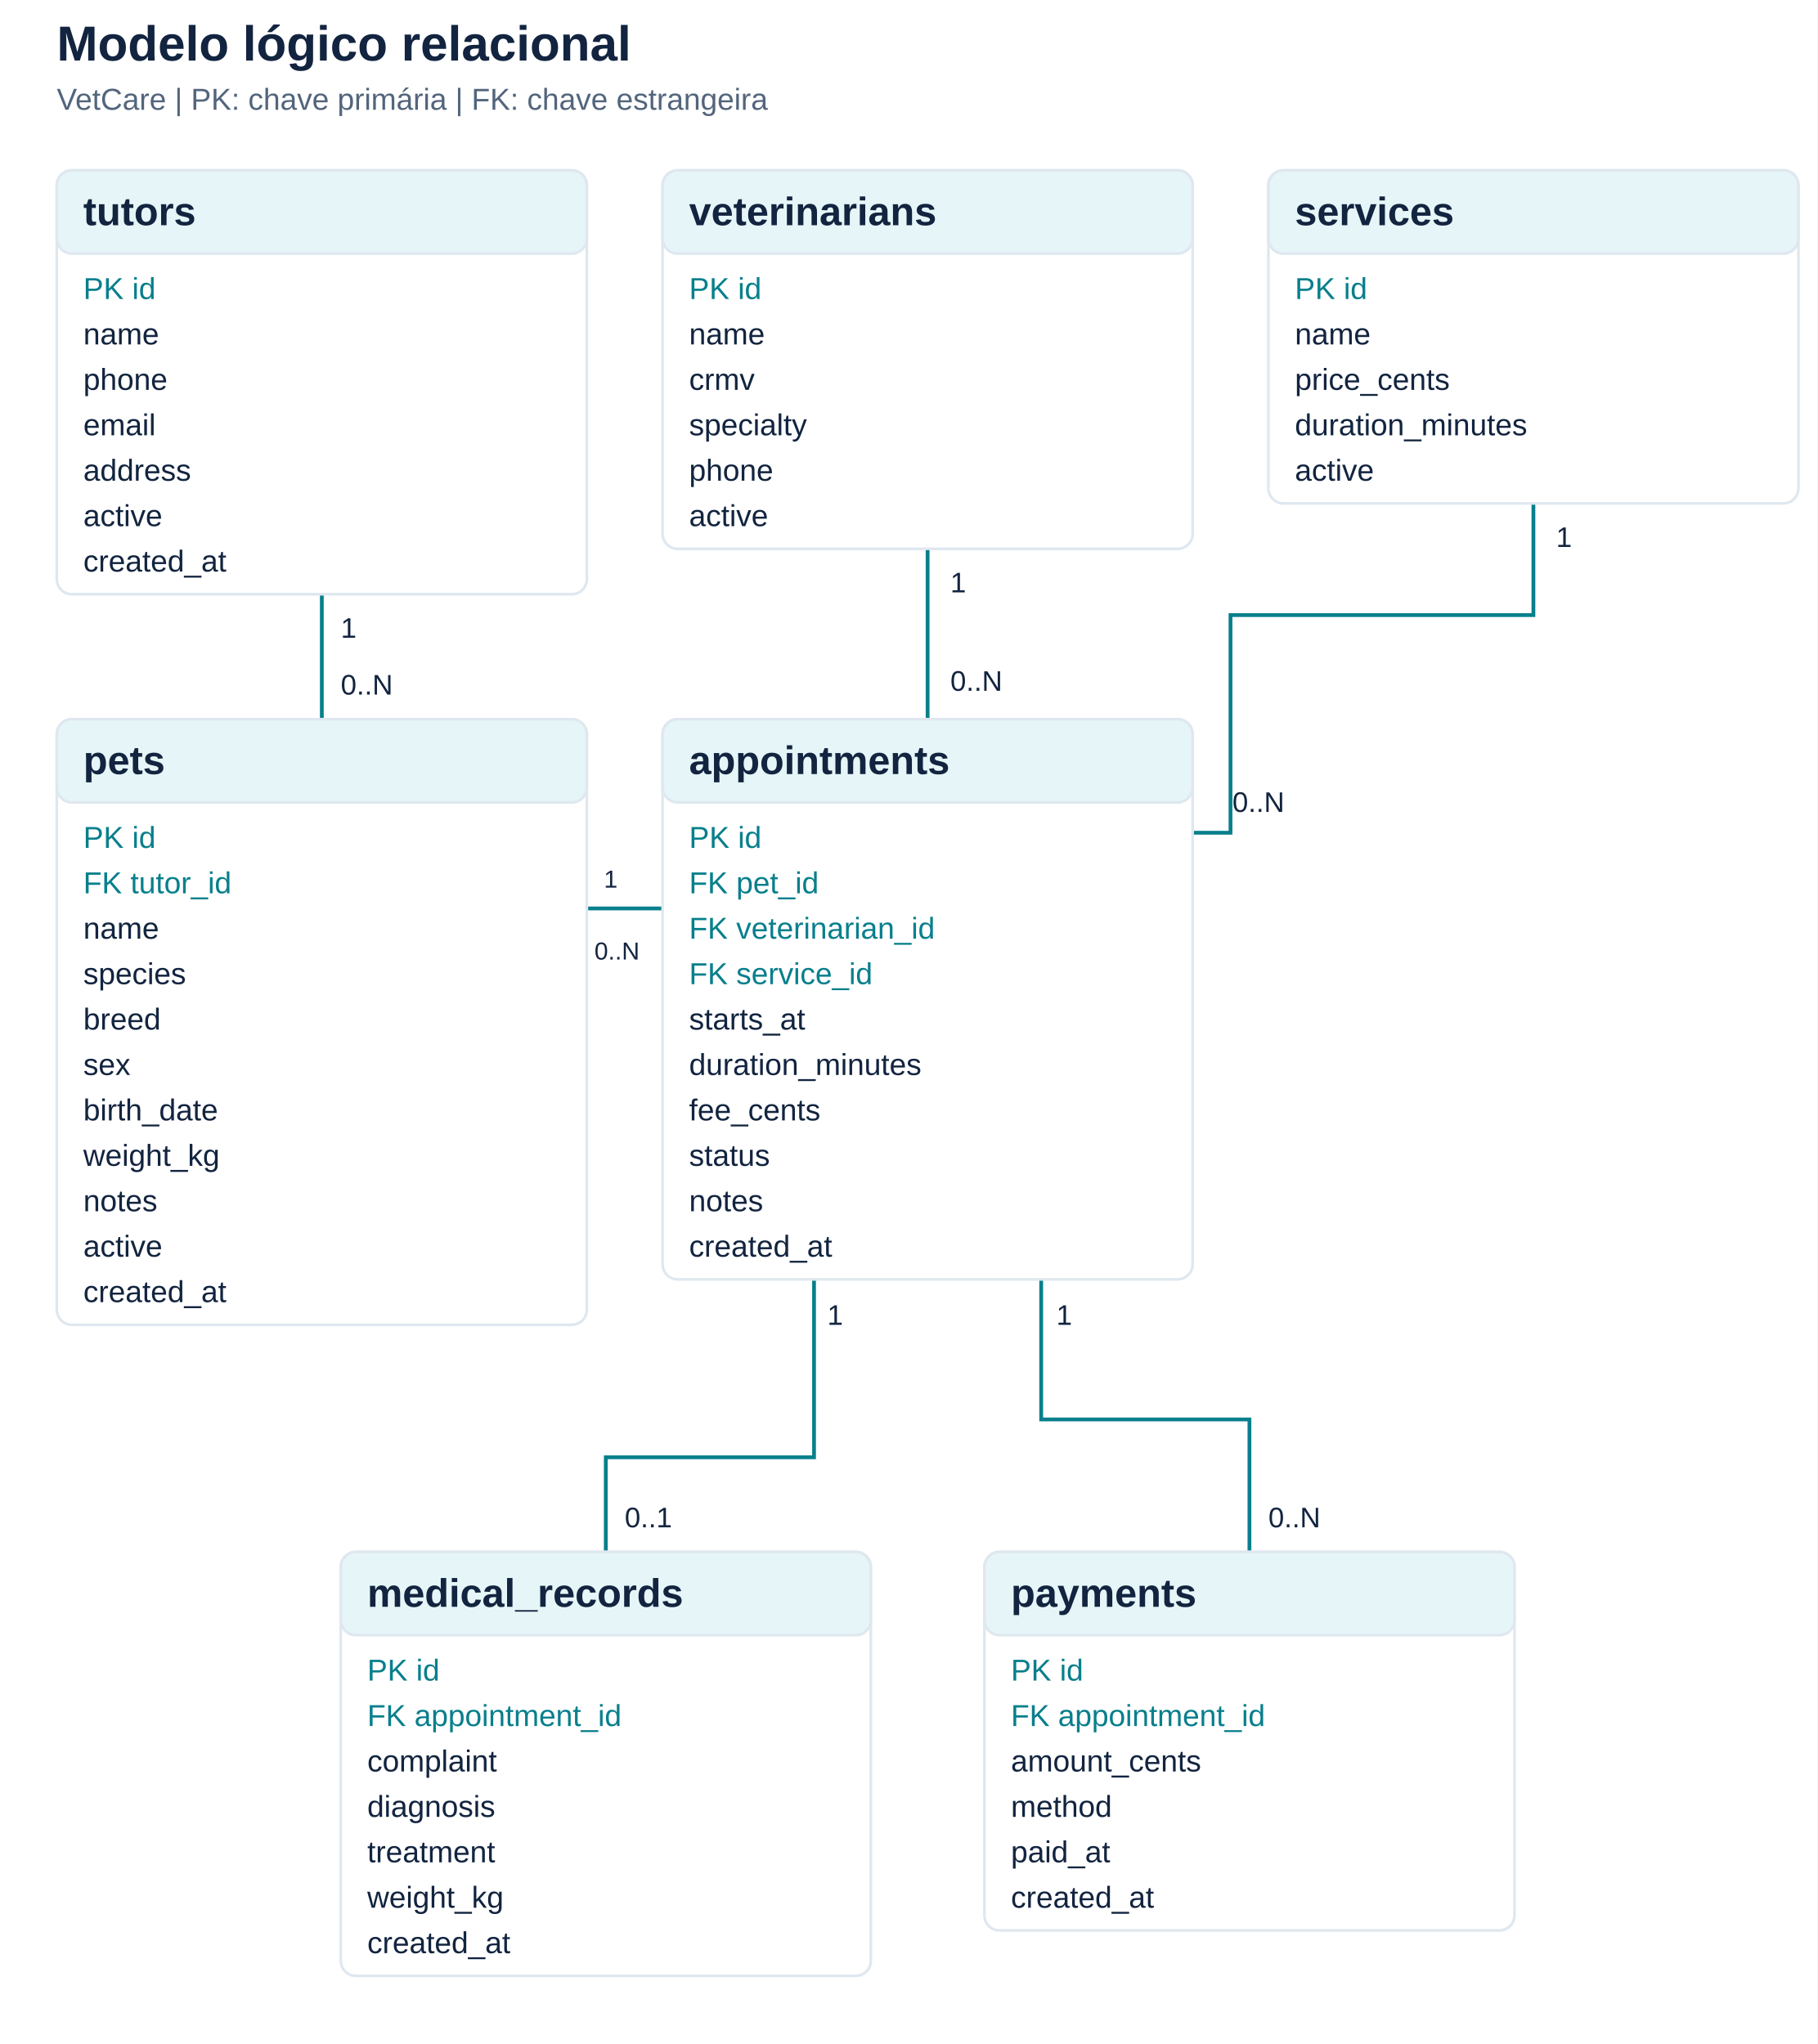
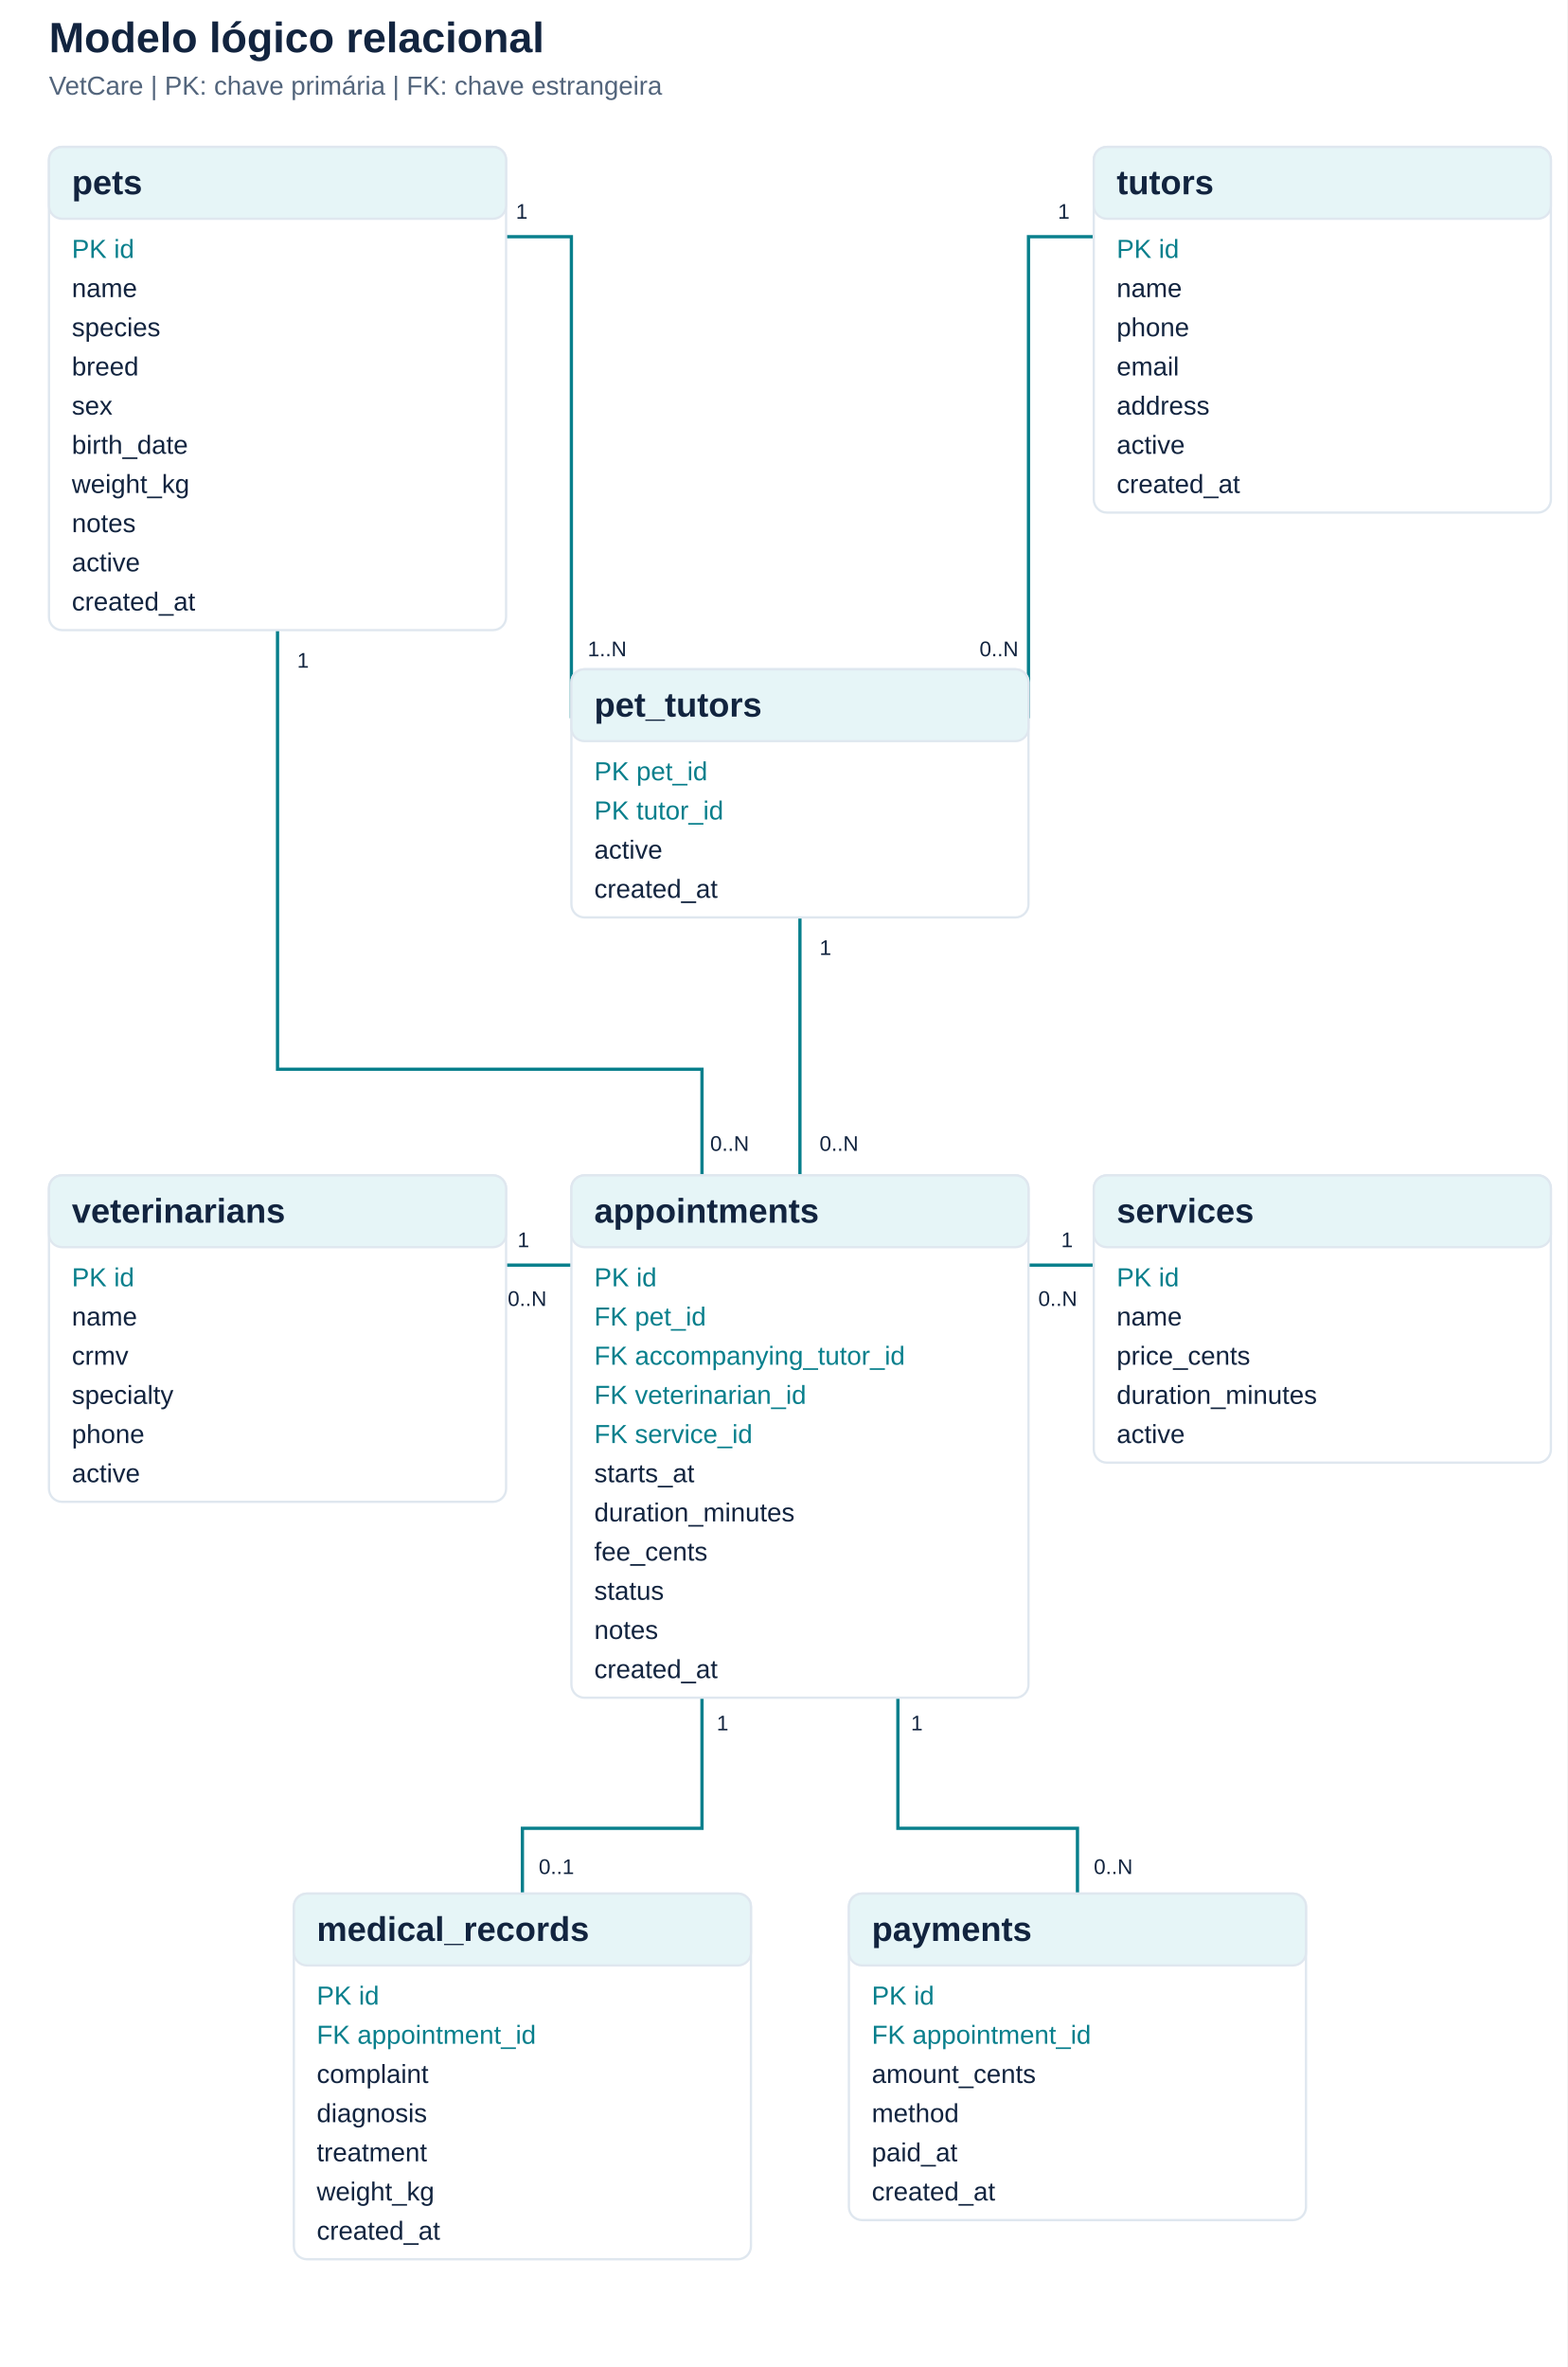
- <svg xmlns="http://www.w3.org/2000/svg" width="960" height="1080" viewBox="0 0 960 1080">
-   <rect width="960" height="1080" fill="white" />
+ <svg xmlns="http://www.w3.org/2000/svg" width="960" height="1450" viewBox="0 0 960 1450">
+   <rect width="960" height="1450" fill="white" />
  <text x="30" y="32" fill="#12243f" font-family="Arial, sans-serif" font-size="26" font-weight="700">Modelo lógico relacional</text>
  <text x="30" y="58" fill="#53657c" font-family="Arial, sans-serif" font-size="16" font-weight="400">VetCare | PK: chave primária | FK: chave estrangeira</text>
-   <polyline points="170,314 170,380" fill="none" stroke="#087f8c" stroke-width="2" />
-   <text x="180" y="337" fill="#12243f" font-family="Arial, sans-serif" font-size="15" font-weight="400">1</text>
-   <text x="180" y="367" fill="#12243f" font-family="Arial, sans-serif" font-size="15" font-weight="400">0..N</text>
-   <polyline points="310,480 350,480" fill="none" stroke="#087f8c" stroke-width="2" />
-   <text x="319" y="469" fill="#12243f" font-family="Arial, sans-serif" font-size="13" font-weight="400">1</text>
-   <text x="314" y="507" fill="#12243f" font-family="Arial, sans-serif" font-size="13" font-weight="400">0..N</text>
-   <polyline points="490,290 490,380" fill="none" stroke="#087f8c" stroke-width="2" />
-   <text x="502" y="313" fill="#12243f" font-family="Arial, sans-serif" font-size="15" font-weight="400">1</text>
-   <text x="502" y="365" fill="#12243f" font-family="Arial, sans-serif" font-size="15" font-weight="400">0..N</text>
-   <polyline points="810,266 810,325 650,325 650,440 630,440" fill="none" stroke="#087f8c" stroke-width="2" />
-   <text x="822" y="289" fill="#12243f" font-family="Arial, sans-serif" font-size="15" font-weight="400">1</text>
-   <text x="651" y="429" fill="#12243f" font-family="Arial, sans-serif" font-size="15" font-weight="400">0..N</text>
-   <polyline points="430,676 430,770 320,770 320,820" fill="none" stroke="#087f8c" stroke-width="2" />
-   <text x="437" y="700" fill="#12243f" font-family="Arial, sans-serif" font-size="15" font-weight="400">1</text>
-   <text x="330" y="807" fill="#12243f" font-family="Arial, sans-serif" font-size="15" font-weight="400">0..1</text>
-   <polyline points="550,676 550,750 660,750 660,820" fill="none" stroke="#087f8c" stroke-width="2" />
-   <text x="558" y="700" fill="#12243f" font-family="Arial, sans-serif" font-size="15" font-weight="400">1</text>
-   <text x="670" y="807" fill="#12243f" font-family="Arial, sans-serif" font-size="15" font-weight="400">0..N</text>
-   <rect x="30" y="90" width="280" height="224" rx="8" fill="#ffffff" stroke="#dfe7ef" stroke-width="1.4" />
+   <polyline points="310,145 350,145 350,440" fill="none" stroke="#087f8c" stroke-width="2" />
+   <text x="316" y="134" fill="#12243f" font-family="Arial, sans-serif" font-size="13" font-weight="400">1</text>
+   <text x="360" y="402" fill="#12243f" font-family="Arial, sans-serif" font-size="13" font-weight="400">1..N</text>
+   <polyline points="670,145 630,145 630,440" fill="none" stroke="#087f8c" stroke-width="2" />
+   <text x="648" y="134" fill="#12243f" font-family="Arial, sans-serif" font-size="13" font-weight="400">1</text>
+   <text x="600" y="402" fill="#12243f" font-family="Arial, sans-serif" font-size="13" font-weight="400">0..N</text>
+   <polyline points="490,562 490,720" fill="none" stroke="#087f8c" stroke-width="2" />
+   <text x="502" y="585" fill="#12243f" font-family="Arial, sans-serif" font-size="13" font-weight="400">1</text>
+   <text x="502" y="705" fill="#12243f" font-family="Arial, sans-serif" font-size="13" font-weight="400">0..N</text>
+   <polyline points="170,386 170,655 430,655 430,720" fill="none" stroke="#087f8c" stroke-width="2" />
+   <text x="182" y="409" fill="#12243f" font-family="Arial, sans-serif" font-size="13" font-weight="400">1</text>
+   <text x="435" y="705" fill="#12243f" font-family="Arial, sans-serif" font-size="13" font-weight="400">0..N</text>
+   <polyline points="310,775 350,775" fill="none" stroke="#087f8c" stroke-width="2" />
+   <text x="317" y="764" fill="#12243f" font-family="Arial, sans-serif" font-size="13" font-weight="400">1</text>
+   <text x="311" y="800" fill="#12243f" font-family="Arial, sans-serif" font-size="13" font-weight="400">0..N</text>
+   <polyline points="670,775 630,775" fill="none" stroke="#087f8c" stroke-width="2" />
+   <text x="650" y="764" fill="#12243f" font-family="Arial, sans-serif" font-size="13" font-weight="400">1</text>
+   <text x="636" y="800" fill="#12243f" font-family="Arial, sans-serif" font-size="13" font-weight="400">0..N</text>
+   <polyline points="430,1040 430,1120 320,1120 320,1160" fill="none" stroke="#087f8c" stroke-width="2" />
+   <text x="439" y="1060" fill="#12243f" font-family="Arial, sans-serif" font-size="13" font-weight="400">1</text>
+   <text x="330" y="1148" fill="#12243f" font-family="Arial, sans-serif" font-size="13" font-weight="400">0..1</text>
+   <polyline points="550,1040 550,1120 660,1120 660,1160" fill="none" stroke="#087f8c" stroke-width="2" />
+   <text x="558" y="1060" fill="#12243f" font-family="Arial, sans-serif" font-size="13" font-weight="400">1</text>
+   <text x="670" y="1148" fill="#12243f" font-family="Arial, sans-serif" font-size="13" font-weight="400">0..N</text>
+   <rect x="670" y="90" width="280" height="224" rx="8" fill="#ffffff" stroke="#dfe7ef" stroke-width="1.4" />
+   <rect x="670" y="90" width="280" height="44" rx="8" fill="#e6f5f7" stroke="#dfe7ef" stroke-width="1.4" />
+   <text x="684" y="119" fill="#12243f" font-family="Arial, sans-serif" font-size="21" font-weight="700">tutors</text>
+   <text x="684" y="158" fill="#087f8c" font-family="Arial, sans-serif" font-size="16" font-weight="400">PK id</text>
+   <text x="684" y="182" fill="#12243f" font-family="Arial, sans-serif" font-size="16" font-weight="400">   name</text>
+   <text x="684" y="206" fill="#12243f" font-family="Arial, sans-serif" font-size="16" font-weight="400">   phone</text>
+   <text x="684" y="230" fill="#12243f" font-family="Arial, sans-serif" font-size="16" font-weight="400">   email</text>
+   <text x="684" y="254" fill="#12243f" font-family="Arial, sans-serif" font-size="16" font-weight="400">   address</text>
+   <text x="684" y="278" fill="#12243f" font-family="Arial, sans-serif" font-size="16" font-weight="400">   active</text>
+   <text x="684" y="302" fill="#12243f" font-family="Arial, sans-serif" font-size="16" font-weight="400">   created_at</text>
+   <rect x="30" y="90" width="280" height="296" rx="8" fill="#ffffff" stroke="#dfe7ef" stroke-width="1.4" />
  <rect x="30" y="90" width="280" height="44" rx="8" fill="#e6f5f7" stroke="#dfe7ef" stroke-width="1.4" />
-   <text x="44" y="119" fill="#12243f" font-family="Arial, sans-serif" font-size="21" font-weight="700">tutors</text>
+   <text x="44" y="119" fill="#12243f" font-family="Arial, sans-serif" font-size="21" font-weight="700">pets</text>
  <text x="44" y="158" fill="#087f8c" font-family="Arial, sans-serif" font-size="16" font-weight="400">PK id</text>
  <text x="44" y="182" fill="#12243f" font-family="Arial, sans-serif" font-size="16" font-weight="400">   name</text>
-   <text x="44" y="206" fill="#12243f" font-family="Arial, sans-serif" font-size="16" font-weight="400">   phone</text>
-   <text x="44" y="230" fill="#12243f" font-family="Arial, sans-serif" font-size="16" font-weight="400">   email</text>
-   <text x="44" y="254" fill="#12243f" font-family="Arial, sans-serif" font-size="16" font-weight="400">   address</text>
-   <text x="44" y="278" fill="#12243f" font-family="Arial, sans-serif" font-size="16" font-weight="400">   active</text>
-   <text x="44" y="302" fill="#12243f" font-family="Arial, sans-serif" font-size="16" font-weight="400">   created_at</text>
-   <rect x="30" y="380" width="280" height="320" rx="8" fill="#ffffff" stroke="#dfe7ef" stroke-width="1.4" />
-   <rect x="30" y="380" width="280" height="44" rx="8" fill="#e6f5f7" stroke="#dfe7ef" stroke-width="1.4" />
-   <text x="44" y="409" fill="#12243f" font-family="Arial, sans-serif" font-size="21" font-weight="700">pets</text>
-   <text x="44" y="448" fill="#087f8c" font-family="Arial, sans-serif" font-size="16" font-weight="400">PK id</text>
-   <text x="44" y="472" fill="#087f8c" font-family="Arial, sans-serif" font-size="16" font-weight="400">FK tutor_id</text>
-   <text x="44" y="496" fill="#12243f" font-family="Arial, sans-serif" font-size="16" font-weight="400">   name</text>
-   <text x="44" y="520" fill="#12243f" font-family="Arial, sans-serif" font-size="16" font-weight="400">   species</text>
-   <text x="44" y="544" fill="#12243f" font-family="Arial, sans-serif" font-size="16" font-weight="400">   breed</text>
-   <text x="44" y="568" fill="#12243f" font-family="Arial, sans-serif" font-size="16" font-weight="400">   sex</text>
-   <text x="44" y="592" fill="#12243f" font-family="Arial, sans-serif" font-size="16" font-weight="400">   birth_date</text>
-   <text x="44" y="616" fill="#12243f" font-family="Arial, sans-serif" font-size="16" font-weight="400">   weight_kg</text>
-   <text x="44" y="640" fill="#12243f" font-family="Arial, sans-serif" font-size="16" font-weight="400">   notes</text>
-   <text x="44" y="664" fill="#12243f" font-family="Arial, sans-serif" font-size="16" font-weight="400">   active</text>
-   <text x="44" y="688" fill="#12243f" font-family="Arial, sans-serif" font-size="16" font-weight="400">   created_at</text>
-   <rect x="350" y="90" width="280" height="200" rx="8" fill="#ffffff" stroke="#dfe7ef" stroke-width="1.4" />
-   <rect x="350" y="90" width="280" height="44" rx="8" fill="#e6f5f7" stroke="#dfe7ef" stroke-width="1.4" />
-   <text x="364" y="119" fill="#12243f" font-family="Arial, sans-serif" font-size="21" font-weight="700">veterinarians</text>
-   <text x="364" y="158" fill="#087f8c" font-family="Arial, sans-serif" font-size="16" font-weight="400">PK id</text>
-   <text x="364" y="182" fill="#12243f" font-family="Arial, sans-serif" font-size="16" font-weight="400">   name</text>
-   <text x="364" y="206" fill="#12243f" font-family="Arial, sans-serif" font-size="16" font-weight="400">   crmv</text>
-   <text x="364" y="230" fill="#12243f" font-family="Arial, sans-serif" font-size="16" font-weight="400">   specialty</text>
-   <text x="364" y="254" fill="#12243f" font-family="Arial, sans-serif" font-size="16" font-weight="400">   phone</text>
-   <text x="364" y="278" fill="#12243f" font-family="Arial, sans-serif" font-size="16" font-weight="400">   active</text>
-   <rect x="670" y="90" width="280" height="176" rx="8" fill="#ffffff" stroke="#dfe7ef" stroke-width="1.4" />
-   <rect x="670" y="90" width="280" height="44" rx="8" fill="#e6f5f7" stroke="#dfe7ef" stroke-width="1.4" />
-   <text x="684" y="119" fill="#12243f" font-family="Arial, sans-serif" font-size="21" font-weight="700">services</text>
-   <text x="684" y="158" fill="#087f8c" font-family="Arial, sans-serif" font-size="16" font-weight="400">PK id</text>
-   <text x="684" y="182" fill="#12243f" font-family="Arial, sans-serif" font-size="16" font-weight="400">   name</text>
-   <text x="684" y="206" fill="#12243f" font-family="Arial, sans-serif" font-size="16" font-weight="400">   price_cents</text>
-   <text x="684" y="230" fill="#12243f" font-family="Arial, sans-serif" font-size="16" font-weight="400">   duration_minutes</text>
-   <text x="684" y="254" fill="#12243f" font-family="Arial, sans-serif" font-size="16" font-weight="400">   active</text>
-   <rect x="350" y="380" width="280" height="296" rx="8" fill="#ffffff" stroke="#dfe7ef" stroke-width="1.4" />
-   <rect x="350" y="380" width="280" height="44" rx="8" fill="#e6f5f7" stroke="#dfe7ef" stroke-width="1.4" />
-   <text x="364" y="409" fill="#12243f" font-family="Arial, sans-serif" font-size="21" font-weight="700">appointments</text>
-   <text x="364" y="448" fill="#087f8c" font-family="Arial, sans-serif" font-size="16" font-weight="400">PK id</text>
-   <text x="364" y="472" fill="#087f8c" font-family="Arial, sans-serif" font-size="16" font-weight="400">FK pet_id</text>
-   <text x="364" y="496" fill="#087f8c" font-family="Arial, sans-serif" font-size="16" font-weight="400">FK veterinarian_id</text>
-   <text x="364" y="520" fill="#087f8c" font-family="Arial, sans-serif" font-size="16" font-weight="400">FK service_id</text>
-   <text x="364" y="544" fill="#12243f" font-family="Arial, sans-serif" font-size="16" font-weight="400">   starts_at</text>
-   <text x="364" y="568" fill="#12243f" font-family="Arial, sans-serif" font-size="16" font-weight="400">   duration_minutes</text>
-   <text x="364" y="592" fill="#12243f" font-family="Arial, sans-serif" font-size="16" font-weight="400">   fee_cents</text>
-   <text x="364" y="616" fill="#12243f" font-family="Arial, sans-serif" font-size="16" font-weight="400">   status</text>
-   <text x="364" y="640" fill="#12243f" font-family="Arial, sans-serif" font-size="16" font-weight="400">   notes</text>
-   <text x="364" y="664" fill="#12243f" font-family="Arial, sans-serif" font-size="16" font-weight="400">   created_at</text>
-   <rect x="180" y="820" width="280" height="224" rx="8" fill="#ffffff" stroke="#dfe7ef" stroke-width="1.4" />
-   <rect x="180" y="820" width="280" height="44" rx="8" fill="#e6f5f7" stroke="#dfe7ef" stroke-width="1.4" />
-   <text x="194" y="849" fill="#12243f" font-family="Arial, sans-serif" font-size="21" font-weight="700">medical_records</text>
-   <text x="194" y="888" fill="#087f8c" font-family="Arial, sans-serif" font-size="16" font-weight="400">PK id</text>
-   <text x="194" y="912" fill="#087f8c" font-family="Arial, sans-serif" font-size="16" font-weight="400">FK appointment_id</text>
-   <text x="194" y="936" fill="#12243f" font-family="Arial, sans-serif" font-size="16" font-weight="400">   complaint</text>
-   <text x="194" y="960" fill="#12243f" font-family="Arial, sans-serif" font-size="16" font-weight="400">   diagnosis</text>
-   <text x="194" y="984" fill="#12243f" font-family="Arial, sans-serif" font-size="16" font-weight="400">   treatment</text>
-   <text x="194" y="1008" fill="#12243f" font-family="Arial, sans-serif" font-size="16" font-weight="400">   weight_kg</text>
-   <text x="194" y="1032" fill="#12243f" font-family="Arial, sans-serif" font-size="16" font-weight="400">   created_at</text>
-   <rect x="520" y="820" width="280" height="200" rx="8" fill="#ffffff" stroke="#dfe7ef" stroke-width="1.4" />
-   <rect x="520" y="820" width="280" height="44" rx="8" fill="#e6f5f7" stroke="#dfe7ef" stroke-width="1.4" />
-   <text x="534" y="849" fill="#12243f" font-family="Arial, sans-serif" font-size="21" font-weight="700">payments</text>
-   <text x="534" y="888" fill="#087f8c" font-family="Arial, sans-serif" font-size="16" font-weight="400">PK id</text>
-   <text x="534" y="912" fill="#087f8c" font-family="Arial, sans-serif" font-size="16" font-weight="400">FK appointment_id</text>
-   <text x="534" y="936" fill="#12243f" font-family="Arial, sans-serif" font-size="16" font-weight="400">   amount_cents</text>
-   <text x="534" y="960" fill="#12243f" font-family="Arial, sans-serif" font-size="16" font-weight="400">   method</text>
-   <text x="534" y="984" fill="#12243f" font-family="Arial, sans-serif" font-size="16" font-weight="400">   paid_at</text>
-   <text x="534" y="1008" fill="#12243f" font-family="Arial, sans-serif" font-size="16" font-weight="400">   created_at</text>
+   <text x="44" y="206" fill="#12243f" font-family="Arial, sans-serif" font-size="16" font-weight="400">   species</text>
+   <text x="44" y="230" fill="#12243f" font-family="Arial, sans-serif" font-size="16" font-weight="400">   breed</text>
+   <text x="44" y="254" fill="#12243f" font-family="Arial, sans-serif" font-size="16" font-weight="400">   sex</text>
+   <text x="44" y="278" fill="#12243f" font-family="Arial, sans-serif" font-size="16" font-weight="400">   birth_date</text>
+   <text x="44" y="302" fill="#12243f" font-family="Arial, sans-serif" font-size="16" font-weight="400">   weight_kg</text>
+   <text x="44" y="326" fill="#12243f" font-family="Arial, sans-serif" font-size="16" font-weight="400">   notes</text>
+   <text x="44" y="350" fill="#12243f" font-family="Arial, sans-serif" font-size="16" font-weight="400">   active</text>
+   <text x="44" y="374" fill="#12243f" font-family="Arial, sans-serif" font-size="16" font-weight="400">   created_at</text>
+   <rect x="350" y="410" width="280" height="152" rx="8" fill="#ffffff" stroke="#dfe7ef" stroke-width="1.4" />
+   <rect x="350" y="410" width="280" height="44" rx="8" fill="#e6f5f7" stroke="#dfe7ef" stroke-width="1.4" />
+   <text x="364" y="439" fill="#12243f" font-family="Arial, sans-serif" font-size="21" font-weight="700">pet_tutors</text>
+   <text x="364" y="478" fill="#087f8c" font-family="Arial, sans-serif" font-size="16" font-weight="400">PK pet_id</text>
+   <text x="364" y="502" fill="#087f8c" font-family="Arial, sans-serif" font-size="16" font-weight="400">PK tutor_id</text>
+   <text x="364" y="526" fill="#12243f" font-family="Arial, sans-serif" font-size="16" font-weight="400">   active</text>
+   <text x="364" y="550" fill="#12243f" font-family="Arial, sans-serif" font-size="16" font-weight="400">   created_at</text>
+   <rect x="30" y="720" width="280" height="200" rx="8" fill="#ffffff" stroke="#dfe7ef" stroke-width="1.4" />
+   <rect x="30" y="720" width="280" height="44" rx="8" fill="#e6f5f7" stroke="#dfe7ef" stroke-width="1.4" />
+   <text x="44" y="749" fill="#12243f" font-family="Arial, sans-serif" font-size="21" font-weight="700">veterinarians</text>
+   <text x="44" y="788" fill="#087f8c" font-family="Arial, sans-serif" font-size="16" font-weight="400">PK id</text>
+   <text x="44" y="812" fill="#12243f" font-family="Arial, sans-serif" font-size="16" font-weight="400">   name</text>
+   <text x="44" y="836" fill="#12243f" font-family="Arial, sans-serif" font-size="16" font-weight="400">   crmv</text>
+   <text x="44" y="860" fill="#12243f" font-family="Arial, sans-serif" font-size="16" font-weight="400">   specialty</text>
+   <text x="44" y="884" fill="#12243f" font-family="Arial, sans-serif" font-size="16" font-weight="400">   phone</text>
+   <text x="44" y="908" fill="#12243f" font-family="Arial, sans-serif" font-size="16" font-weight="400">   active</text>
+   <rect x="670" y="720" width="280" height="176" rx="8" fill="#ffffff" stroke="#dfe7ef" stroke-width="1.4" />
+   <rect x="670" y="720" width="280" height="44" rx="8" fill="#e6f5f7" stroke="#dfe7ef" stroke-width="1.4" />
+   <text x="684" y="749" fill="#12243f" font-family="Arial, sans-serif" font-size="21" font-weight="700">services</text>
+   <text x="684" y="788" fill="#087f8c" font-family="Arial, sans-serif" font-size="16" font-weight="400">PK id</text>
+   <text x="684" y="812" fill="#12243f" font-family="Arial, sans-serif" font-size="16" font-weight="400">   name</text>
+   <text x="684" y="836" fill="#12243f" font-family="Arial, sans-serif" font-size="16" font-weight="400">   price_cents</text>
+   <text x="684" y="860" fill="#12243f" font-family="Arial, sans-serif" font-size="16" font-weight="400">   duration_minutes</text>
+   <text x="684" y="884" fill="#12243f" font-family="Arial, sans-serif" font-size="16" font-weight="400">   active</text>
+   <rect x="350" y="720" width="280" height="320" rx="8" fill="#ffffff" stroke="#dfe7ef" stroke-width="1.4" />
+   <rect x="350" y="720" width="280" height="44" rx="8" fill="#e6f5f7" stroke="#dfe7ef" stroke-width="1.4" />
+   <text x="364" y="749" fill="#12243f" font-family="Arial, sans-serif" font-size="21" font-weight="700">appointments</text>
+   <text x="364" y="788" fill="#087f8c" font-family="Arial, sans-serif" font-size="16" font-weight="400">PK id</text>
+   <text x="364" y="812" fill="#087f8c" font-family="Arial, sans-serif" font-size="16" font-weight="400">FK pet_id</text>
+   <text x="364" y="836" fill="#087f8c" font-family="Arial, sans-serif" font-size="16" font-weight="400">FK accompanying_tutor_id</text>
+   <text x="364" y="860" fill="#087f8c" font-family="Arial, sans-serif" font-size="16" font-weight="400">FK veterinarian_id</text>
+   <text x="364" y="884" fill="#087f8c" font-family="Arial, sans-serif" font-size="16" font-weight="400">FK service_id</text>
+   <text x="364" y="908" fill="#12243f" font-family="Arial, sans-serif" font-size="16" font-weight="400">   starts_at</text>
+   <text x="364" y="932" fill="#12243f" font-family="Arial, sans-serif" font-size="16" font-weight="400">   duration_minutes</text>
+   <text x="364" y="956" fill="#12243f" font-family="Arial, sans-serif" font-size="16" font-weight="400">   fee_cents</text>
+   <text x="364" y="980" fill="#12243f" font-family="Arial, sans-serif" font-size="16" font-weight="400">   status</text>
+   <text x="364" y="1004" fill="#12243f" font-family="Arial, sans-serif" font-size="16" font-weight="400">   notes</text>
+   <text x="364" y="1028" fill="#12243f" font-family="Arial, sans-serif" font-size="16" font-weight="400">   created_at</text>
+   <rect x="180" y="1160" width="280" height="224" rx="8" fill="#ffffff" stroke="#dfe7ef" stroke-width="1.4" />
+   <rect x="180" y="1160" width="280" height="44" rx="8" fill="#e6f5f7" stroke="#dfe7ef" stroke-width="1.4" />
+   <text x="194" y="1189" fill="#12243f" font-family="Arial, sans-serif" font-size="21" font-weight="700">medical_records</text>
+   <text x="194" y="1228" fill="#087f8c" font-family="Arial, sans-serif" font-size="16" font-weight="400">PK id</text>
+   <text x="194" y="1252" fill="#087f8c" font-family="Arial, sans-serif" font-size="16" font-weight="400">FK appointment_id</text>
+   <text x="194" y="1276" fill="#12243f" font-family="Arial, sans-serif" font-size="16" font-weight="400">   complaint</text>
+   <text x="194" y="1300" fill="#12243f" font-family="Arial, sans-serif" font-size="16" font-weight="400">   diagnosis</text>
+   <text x="194" y="1324" fill="#12243f" font-family="Arial, sans-serif" font-size="16" font-weight="400">   treatment</text>
+   <text x="194" y="1348" fill="#12243f" font-family="Arial, sans-serif" font-size="16" font-weight="400">   weight_kg</text>
+   <text x="194" y="1372" fill="#12243f" font-family="Arial, sans-serif" font-size="16" font-weight="400">   created_at</text>
+   <rect x="520" y="1160" width="280" height="200" rx="8" fill="#ffffff" stroke="#dfe7ef" stroke-width="1.4" />
+   <rect x="520" y="1160" width="280" height="44" rx="8" fill="#e6f5f7" stroke="#dfe7ef" stroke-width="1.4" />
+   <text x="534" y="1189" fill="#12243f" font-family="Arial, sans-serif" font-size="21" font-weight="700">payments</text>
+   <text x="534" y="1228" fill="#087f8c" font-family="Arial, sans-serif" font-size="16" font-weight="400">PK id</text>
+   <text x="534" y="1252" fill="#087f8c" font-family="Arial, sans-serif" font-size="16" font-weight="400">FK appointment_id</text>
+   <text x="534" y="1276" fill="#12243f" font-family="Arial, sans-serif" font-size="16" font-weight="400">   amount_cents</text>
+   <text x="534" y="1300" fill="#12243f" font-family="Arial, sans-serif" font-size="16" font-weight="400">   method</text>
+   <text x="534" y="1324" fill="#12243f" font-family="Arial, sans-serif" font-size="16" font-weight="400">   paid_at</text>
+   <text x="534" y="1348" fill="#12243f" font-family="Arial, sans-serif" font-size="16" font-weight="400">   created_at</text>
</svg>
